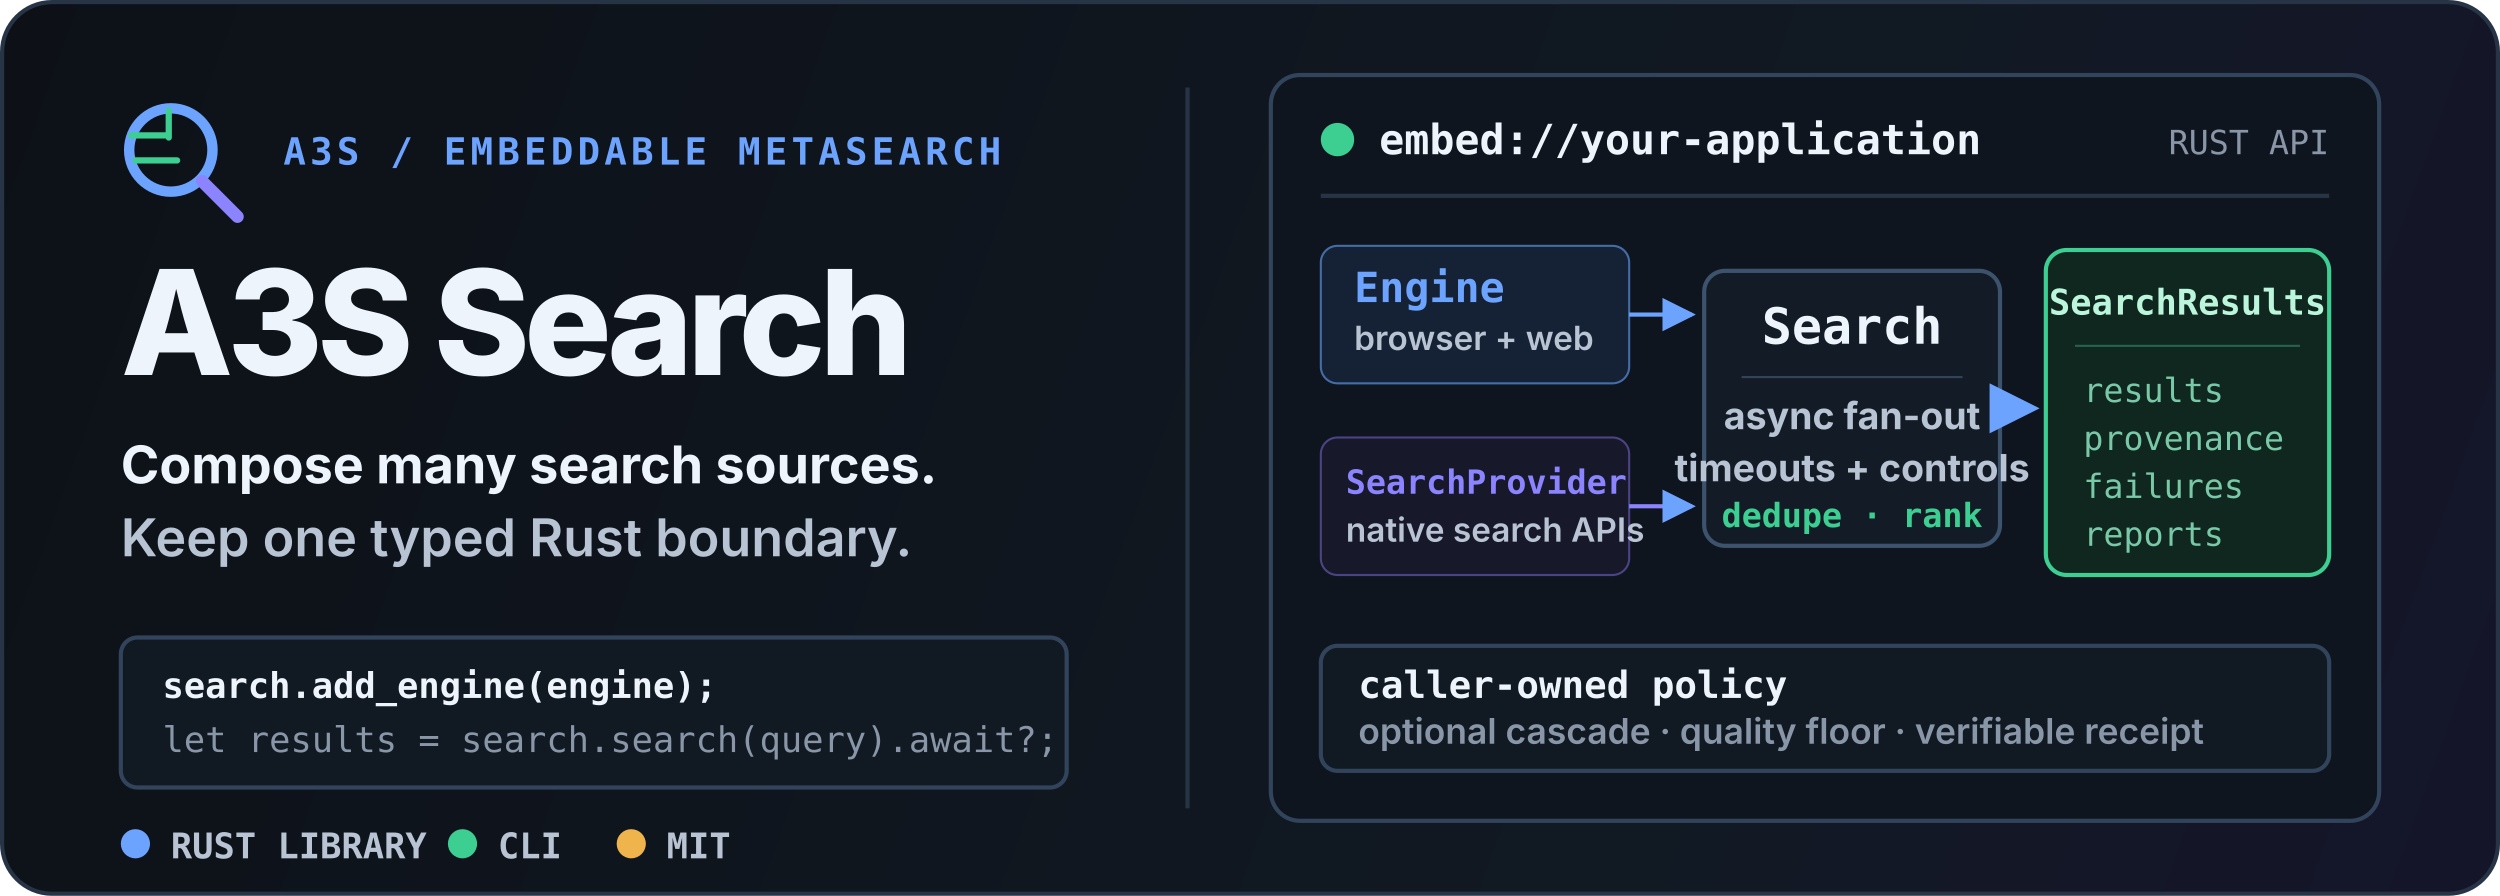
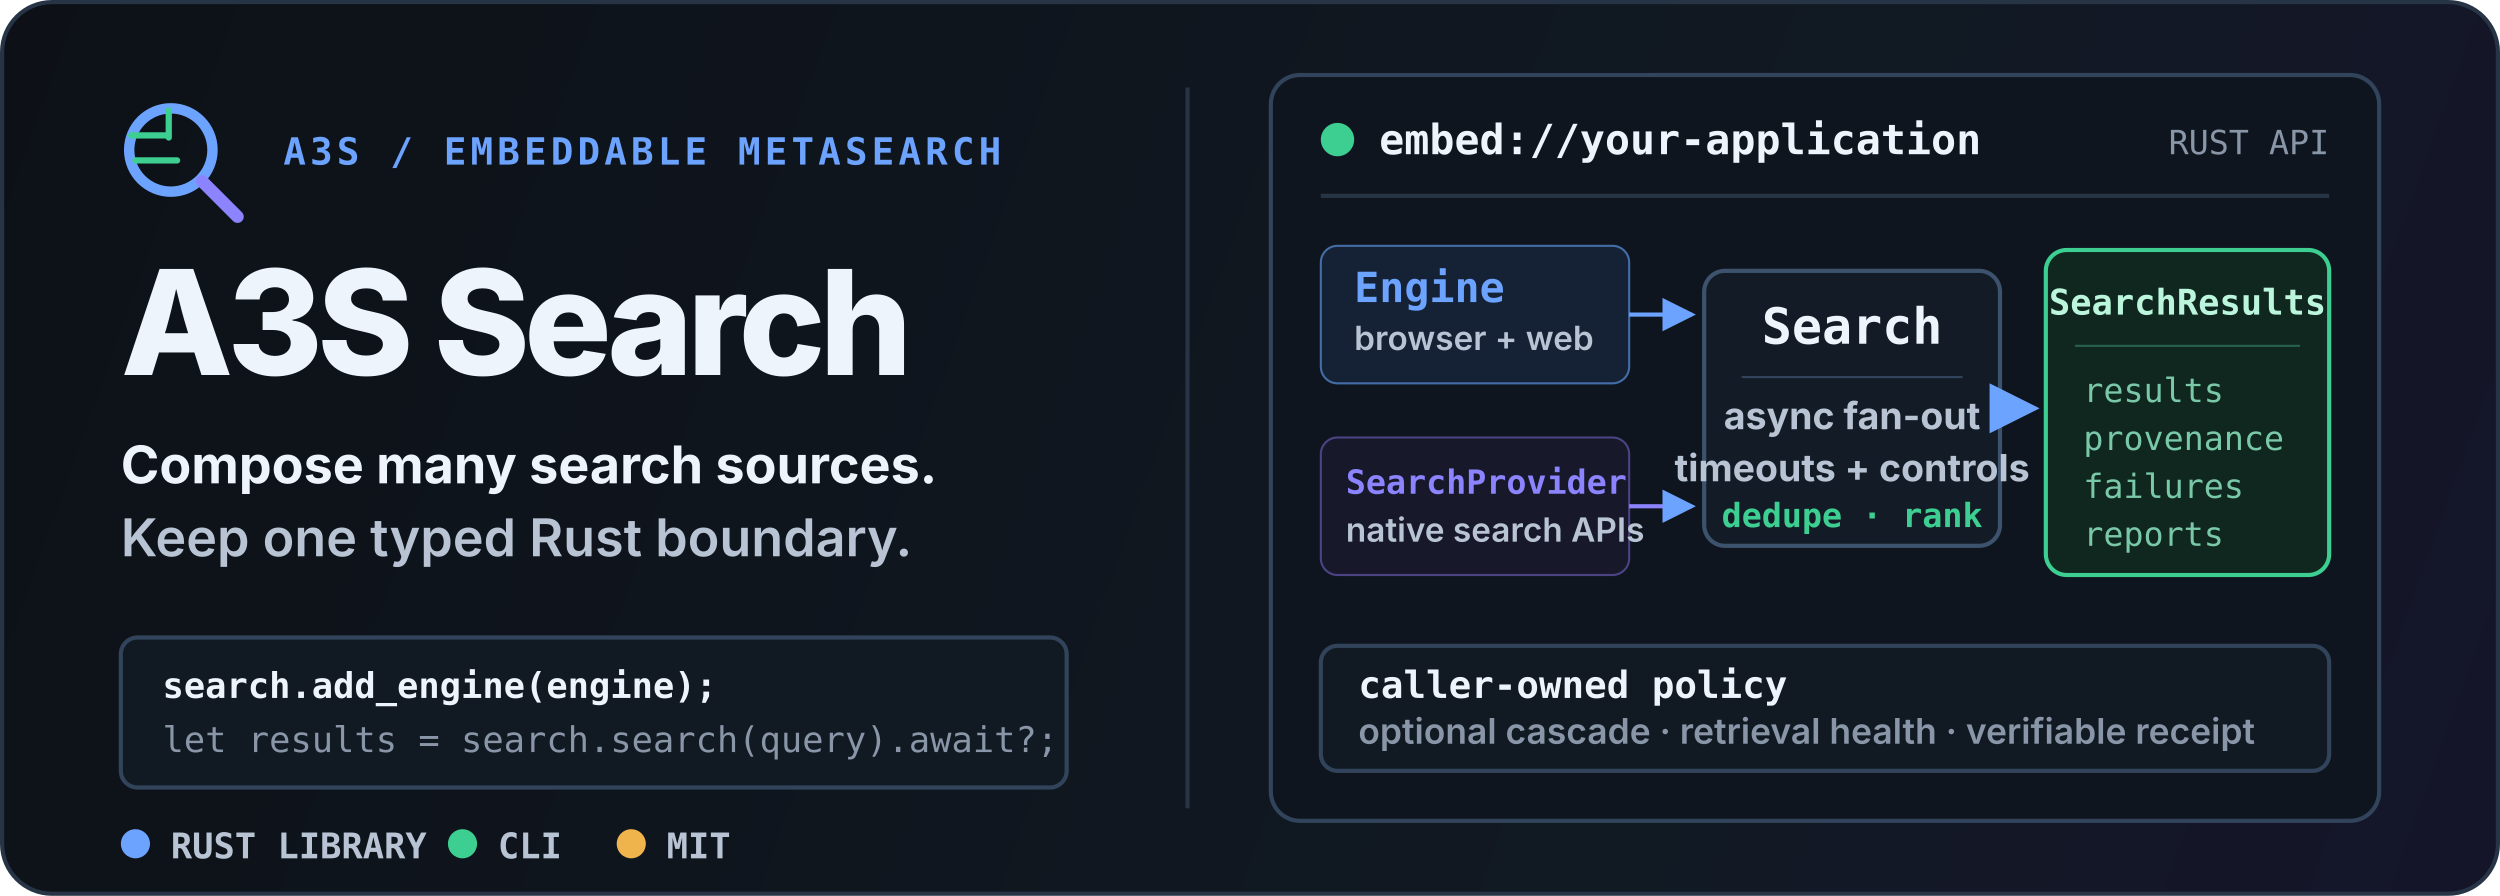
<svg xmlns="http://www.w3.org/2000/svg" width="1200" height="430" viewBox="0 0 1200 430" role="img" aria-labelledby="title desc">
  <defs>
    <linearGradient id="background" x1="0" y1="0" x2="1200" y2="430" gradientUnits="userSpaceOnUse">
      <stop stop-color="#0d1117" />
      <stop offset="0.68" stop-color="#111923" />
      <stop offset="1" stop-color="#15152a" />
    </linearGradient>
    <linearGradient id="route" x1="0" y1="0" x2="1" y2="1">
      <stop stop-color="#6ca3ff" />
      <stop offset="1" stop-color="#8c83ff" />
    </linearGradient>
    <marker id="arrow" markerWidth="8" markerHeight="8" refX="7" refY="4" orient="auto">
      <path d="M0 0L8 4L0 8Z" fill="#6ca3ff" />
    </marker>
  </defs>
  <rect x="1" y="1" width="1198" height="428" rx="24" fill="url(#background)" stroke="#263445" stroke-width="2" />
  <path d="M570 42V388" stroke="#263445" stroke-width="2" />
  <g id="identity" transform="translate(58 48)">
    <g id="route-mark" transform="translate(0 0)" fill="none" stroke-linecap="round">
      <circle cx="24" cy="24" r="20" stroke="#6ca3ff" stroke-width="5" />
      <path d="M39 39L56 56" stroke="#8c83ff" stroke-width="6" />
      <path d="M5 17H22M7 29H27M23 5V18" stroke="#3ccf91" stroke-width="3" />
    </g>
    <text x="78" y="31" fill="#6ca3ff" font-family="ui-monospace, SFMono-Regular, Menlo, monospace" font-size="18" font-weight="700" letter-spacing="2">A3S / EMBEDDABLE METASEARCH</text>
    <text y="132" fill="#eef4fb" font-family="-apple-system, BlinkMacSystemFont, 'Segoe UI', 'PingFang SC', sans-serif" font-size="70" font-weight="760" letter-spacing="-2.8">A3S Search</text>
    <text y="184" fill="#eef4fb" font-family="-apple-system, BlinkMacSystemFont, 'Segoe UI', 'PingFang SC', sans-serif" font-size="25" font-weight="650">Compose many search sources.</text>
    <text y="219" fill="#b8c4d3" font-family="-apple-system, BlinkMacSystemFont, 'Segoe UI', 'PingFang SC', sans-serif" font-size="25" font-weight="560">Keep one typed Rust boundary.</text>
    <g transform="translate(0 258)">
      <rect width="454" height="72" rx="8" fill="#111923" stroke="#31445b" stroke-width="2" />
      <text x="20" y="29" fill="#eef4fb" font-family="ui-monospace, SFMono-Regular, Menlo, monospace" font-size="17" font-weight="700">search.add_engine(engine);</text>
      <text x="20" y="55" fill="#8996a8" font-family="ui-monospace, SFMono-Regular, Menlo, monospace" font-size="17">let results = search.search(query).await?;</text>
    </g>
    <g transform="translate(0 350)" font-family="ui-monospace, SFMono-Regular, Menlo, monospace" font-size="17" font-weight="700">
      <circle cx="7" cy="7" r="7" fill="#6ca3ff" />
      <text x="24" y="14" fill="#b8c4d3">RUST LIBRARY</text>
      <circle cx="164" cy="7" r="7" fill="#3ccf91" />
      <text x="181" y="14" fill="#b8c4d3">CLI</text>
      <circle cx="245" cy="7" r="7" fill="#f0b44d" />
      <text x="262" y="14" fill="#b8c4d3">MIT</text>
    </g>
  </g>
  <g id="embedded-kernel" transform="translate(610 36)">
    <rect width="532" height="358" rx="14" fill="#0f151e" stroke="#31445b" stroke-width="2" />
    <g transform="translate(24 23)">
      <circle cx="8" cy="8" r="8" fill="#3ccf91" />
      <text x="28" y="15" fill="#eef4fb" font-family="ui-monospace, SFMono-Regular, Menlo, monospace" font-size="20" font-weight="700">embed://your-application</text>
      <text x="484" y="15" fill="#8996a8" text-anchor="end" font-family="ui-monospace, SFMono-Regular, Menlo, monospace" font-size="16">RUST API</text>
    </g>
    <path d="M24 58H508" stroke="#263445" stroke-width="2" />
    <g id="engine-source" transform="translate(24 82)">
      <rect width="148" height="66" rx="8" fill="#152235" stroke="#446da7" />
      <text x="16" y="27" fill="#6ca3ff" font-family="ui-monospace, SFMono-Regular, Menlo, monospace" font-size="20" font-weight="700">Engine</text>
      <text x="16" y="50" fill="#b8c4d3" font-family="-apple-system, BlinkMacSystemFont, 'Segoe UI', sans-serif" font-size="16" font-weight="600">browser + web</text>
    </g>
    <g id="provider-source" transform="translate(24 174)">
      <rect width="148" height="66" rx="8" fill="#17182a" stroke="#4c4384" />
      <text x="12" y="27" fill="#8c83ff" font-family="ui-monospace, SFMono-Regular, Menlo, monospace" font-size="16" font-weight="700">SearchProvider</text>
      <text x="12" y="50" fill="#b8c4d3" font-family="-apple-system, BlinkMacSystemFont, 'Segoe UI', sans-serif" font-size="16" font-weight="600">native search APIs</text>
    </g>
    <path d="M172 115H202" stroke="#6ca3ff" stroke-width="2" marker-end="url(#arrow)" />
    <path d="M172 207H202" stroke="#8c83ff" stroke-width="2" marker-end="url(#arrow)" />
    <g id="search-kernel" transform="translate(208 94)">
      <rect width="142" height="132" rx="10" fill="#131c26" stroke="#3d536d" stroke-width="2" />
      <text x="71" y="35" fill="#eef4fb" text-anchor="middle" font-family="ui-monospace, SFMono-Regular, Menlo, monospace" font-size="24" font-weight="760">Search</text>
      <path d="M18 51H124" stroke="#31445b" />
      <text x="71" y="76" fill="#b8c4d3" text-anchor="middle" font-family="-apple-system, BlinkMacSystemFont, 'Segoe UI', sans-serif" font-size="18" font-weight="650">async fan-out</text>
      <text x="71" y="101" fill="#b8c4d3" text-anchor="middle" font-family="-apple-system, BlinkMacSystemFont, 'Segoe UI', sans-serif" font-size="18" font-weight="650">timeouts + controls</text>
      <text x="71" y="123" fill="#3ccf91" text-anchor="middle" font-family="ui-monospace, SFMono-Regular, Menlo, monospace" font-size="16" font-weight="700">dedupe · rank</text>
    </g>
    <path d="M350 160H366" stroke="url(#route)" stroke-width="3" marker-end="url(#arrow)" />
    <g id="typed-output" transform="translate(372 84)">
      <rect width="136" height="156" rx="10" fill="#10271f" stroke="#3ccf91" stroke-width="2" />
      <text x="68" y="31" fill="#baf5dc" text-anchor="middle" font-family="ui-monospace, SFMono-Regular, Menlo, monospace" font-size="17" font-weight="700">SearchResults</text>
      <path d="M14 46H122" stroke="#28624e" />
      <text x="18" y="73" fill="#79c9a8" font-family="ui-monospace, SFMono-Regular, Menlo, monospace" font-size="16">results</text>
      <text x="18" y="96" fill="#79c9a8" font-family="ui-monospace, SFMono-Regular, Menlo, monospace" font-size="16">provenance</text>
      <text x="18" y="119" fill="#79c9a8" font-family="ui-monospace, SFMono-Regular, Menlo, monospace" font-size="16">failures</text>
      <text x="18" y="142" fill="#79c9a8" font-family="ui-monospace, SFMono-Regular, Menlo, monospace" font-size="16">reports</text>
    </g>
    <g id="caller-policy" transform="translate(24 274)">
      <rect width="484" height="60" rx="8" fill="#111923" stroke="#31445b" stroke-width="2" />
      <text x="18" y="25" fill="#eef4fb" font-family="ui-monospace, SFMono-Regular, Menlo, monospace" font-size="18" font-weight="700">caller-owned policy</text>
-       <text x="18" y="47" fill="#8996a8" font-family="-apple-system, BlinkMacSystemFont, 'Segoe UI', sans-serif" font-size="17" font-weight="600">optional cascade · quality floor · verifiable receipt</text>
+       <text x="18" y="47" fill="#8996a8" font-family="-apple-system, BlinkMacSystemFont, 'Segoe UI', sans-serif" font-size="17" font-weight="600">optional cascade · retrieval health · verifiable receipt</text>
    </g>
  </g>
</svg>
